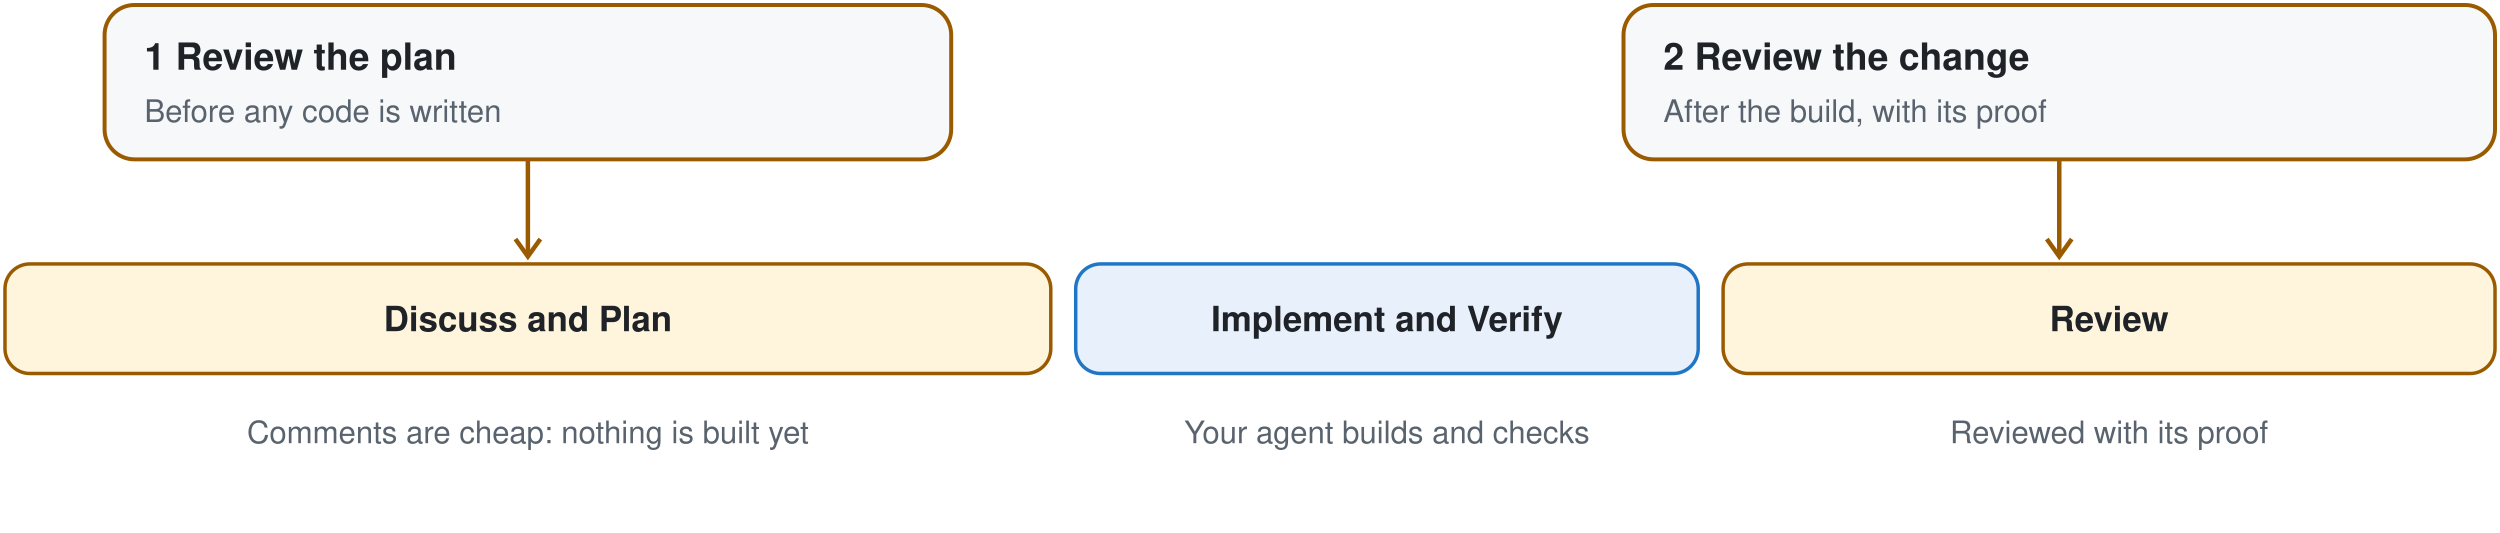
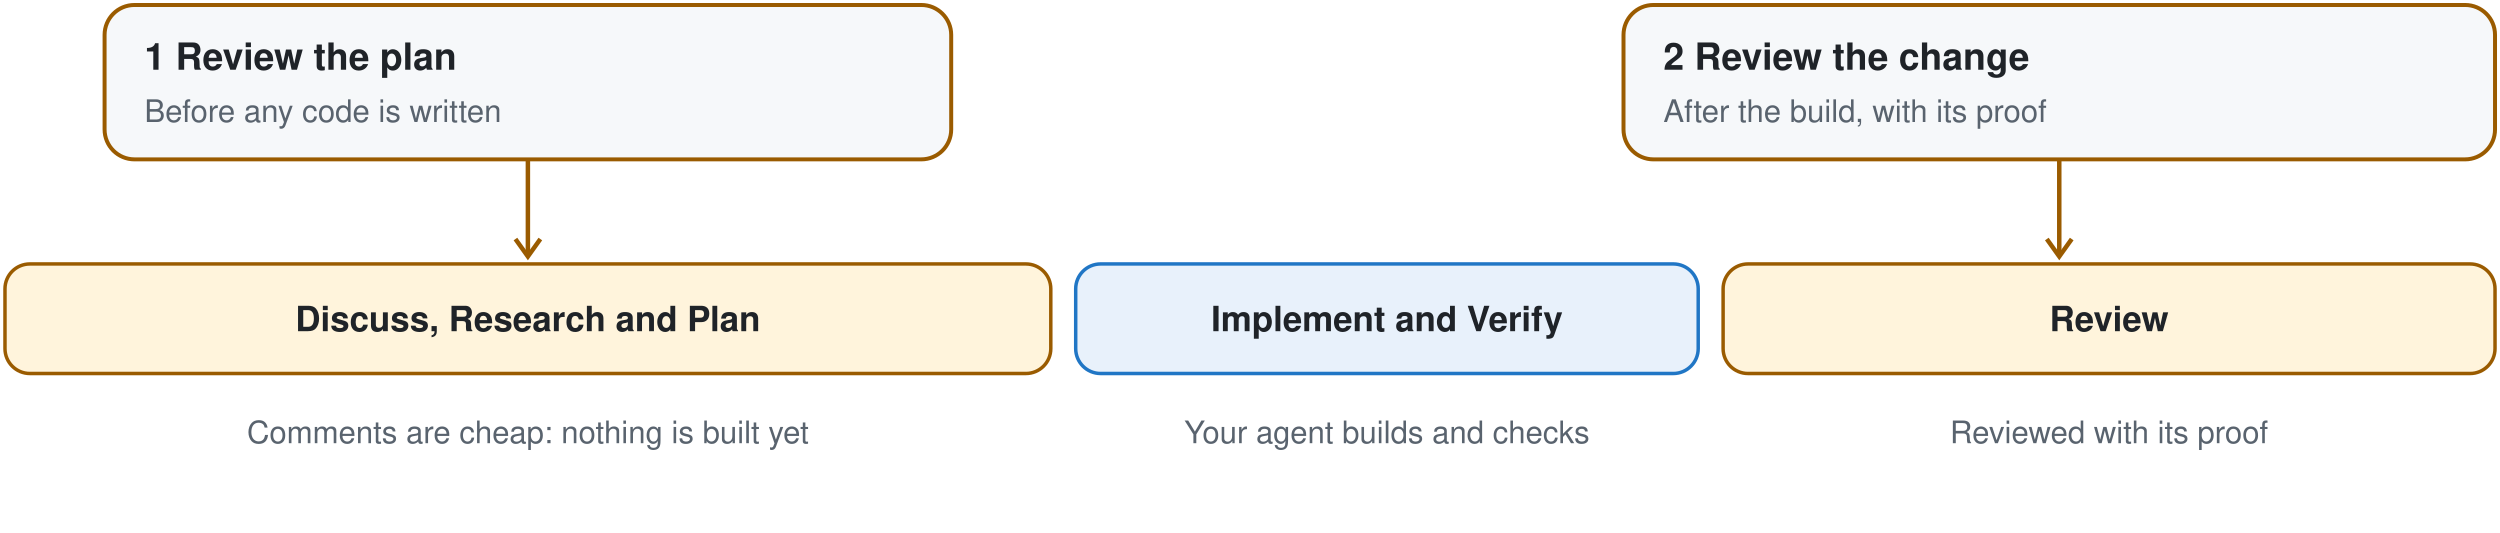
<svg xmlns="http://www.w3.org/2000/svg" style="background:#ffffff" width="1004" height="214" viewBox="-2 -2 1004 214" role="img" aria-label="Two moments for your team: review the plan before any code, and review the finished change after the build">
  <rect x="0" y="104" width="420" height="44" rx="10" fill="#fff4dc" stroke="#9a5b00" stroke-width="1.4" />
-   <text x="210.0" y="131" font-family="-apple-system, BlinkMacSystemFont, 'Segoe UI', 'Helvetica Neue', Helvetica, Arial, sans-serif" font-size="14" font-weight="650" fill="#1f2328" text-anchor="middle">Discuss and Plan</text>
+   <text x="210.0" y="131" font-family="-apple-system, BlinkMacSystemFont, 'Segoe UI', 'Helvetica Neue', Helvetica, Arial, sans-serif" font-size="14" font-weight="650" fill="#1f2328" text-anchor="middle">Discuss, Research and Plan</text>
  <rect x="430" y="104" width="250" height="44" rx="10" fill="#e8f1fb" stroke="#2076c5" stroke-width="1.4" />
  <text x="555.0" y="131" font-family="-apple-system, BlinkMacSystemFont, 'Segoe UI', 'Helvetica Neue', Helvetica, Arial, sans-serif" font-size="14" font-weight="650" fill="#1f2328" text-anchor="middle">Implement and Verify</text>
  <rect x="690" y="104" width="310" height="44" rx="10" fill="#fff4dc" stroke="#9a5b00" stroke-width="1.4" />
  <text x="845.0" y="131" font-family="-apple-system, BlinkMacSystemFont, 'Segoe UI', 'Helvetica Neue', Helvetica, Arial, sans-serif" font-size="14" font-weight="650" fill="#1f2328" text-anchor="middle">Review</text>
  <text x="210" y="176" font-family="-apple-system, BlinkMacSystemFont, 'Segoe UI', 'Helvetica Neue', Helvetica, Arial, sans-serif" font-size="12.5" font-weight="400" fill="#59636e" text-anchor="middle">Comments are cheap: nothing is built yet</text>
  <text x="555" y="176" font-family="-apple-system, BlinkMacSystemFont, 'Segoe UI', 'Helvetica Neue', Helvetica, Arial, sans-serif" font-size="12.5" font-weight="400" fill="#59636e" text-anchor="middle">Your agent builds and checks</text>
  <text x="845" y="176" font-family="-apple-system, BlinkMacSystemFont, 'Segoe UI', 'Helvetica Neue', Helvetica, Arial, sans-serif" font-size="12.5" font-weight="400" fill="#59636e" text-anchor="middle">Reviewed with its proof</text>
  <rect x="40" y="0" width="340" height="62" rx="12" fill="#f6f8fa" stroke="#9a5b00" stroke-width="1.6" />
  <text x="56" y="26" font-family="-apple-system, BlinkMacSystemFont, 'Segoe UI', 'Helvetica Neue', Helvetica, Arial, sans-serif" font-size="15" font-weight="700" fill="#1f2328" text-anchor="start">1  Review the plan</text>
  <text x="56" y="47" font-family="-apple-system, BlinkMacSystemFont, 'Segoe UI', 'Helvetica Neue', Helvetica, Arial, sans-serif" font-size="12.5" font-weight="400" fill="#59636e" text-anchor="start">Before any code is written</text>
  <path d="M210.0 62 V100" stroke="#9a5b00" stroke-width="1.8" />
  <path d="M205.0 94 l5 7 l5 -7" fill="none" stroke="#9a5b00" stroke-width="1.8" />
  <rect x="650" y="0" width="350" height="62" rx="12" fill="#f6f8fa" stroke="#9a5b00" stroke-width="1.6" />
  <text x="666" y="26" font-family="-apple-system, BlinkMacSystemFont, 'Segoe UI', 'Helvetica Neue', Helvetica, Arial, sans-serif" font-size="15" font-weight="700" fill="#1f2328" text-anchor="start">2  Review the change</text>
  <text x="666" y="47" font-family="-apple-system, BlinkMacSystemFont, 'Segoe UI', 'Helvetica Neue', Helvetica, Arial, sans-serif" font-size="12.5" font-weight="400" fill="#59636e" text-anchor="start">After the build, with its proof</text>
  <path d="M825.0 62 V100" stroke="#9a5b00" stroke-width="1.8" />
  <path d="M820.0 94 l5 7 l5 -7" fill="none" stroke="#9a5b00" stroke-width="1.8" />
</svg>
